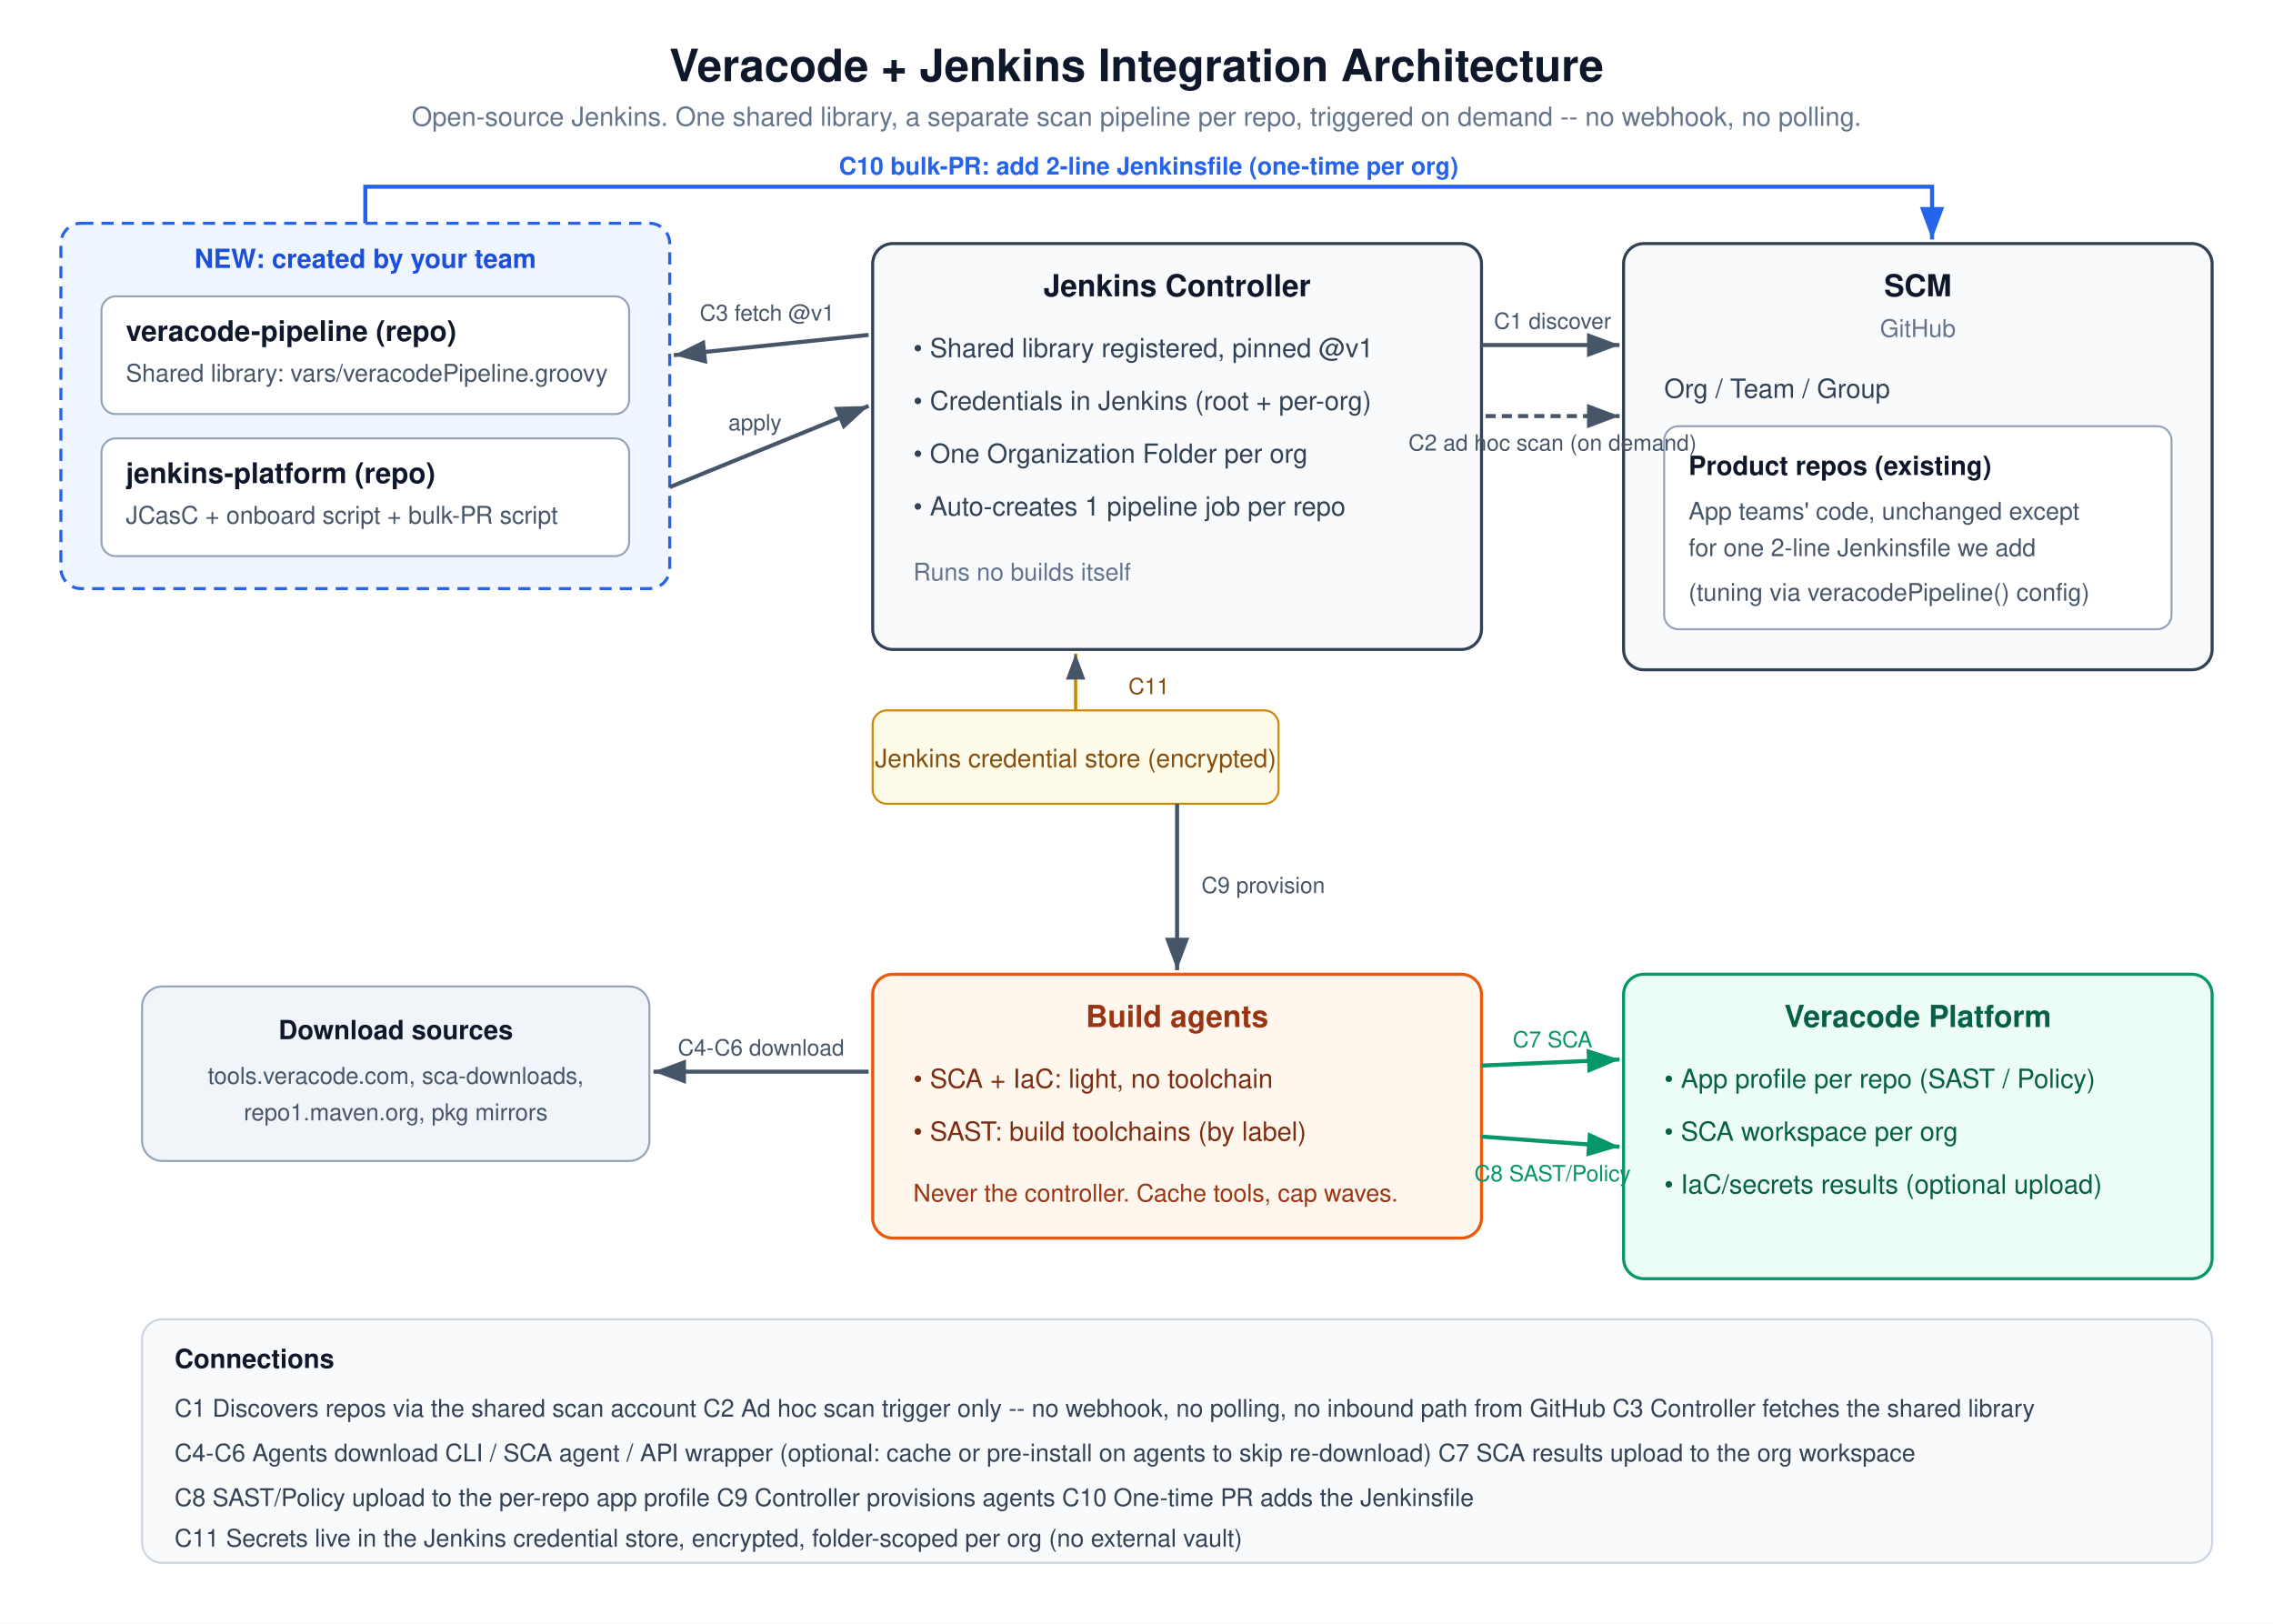
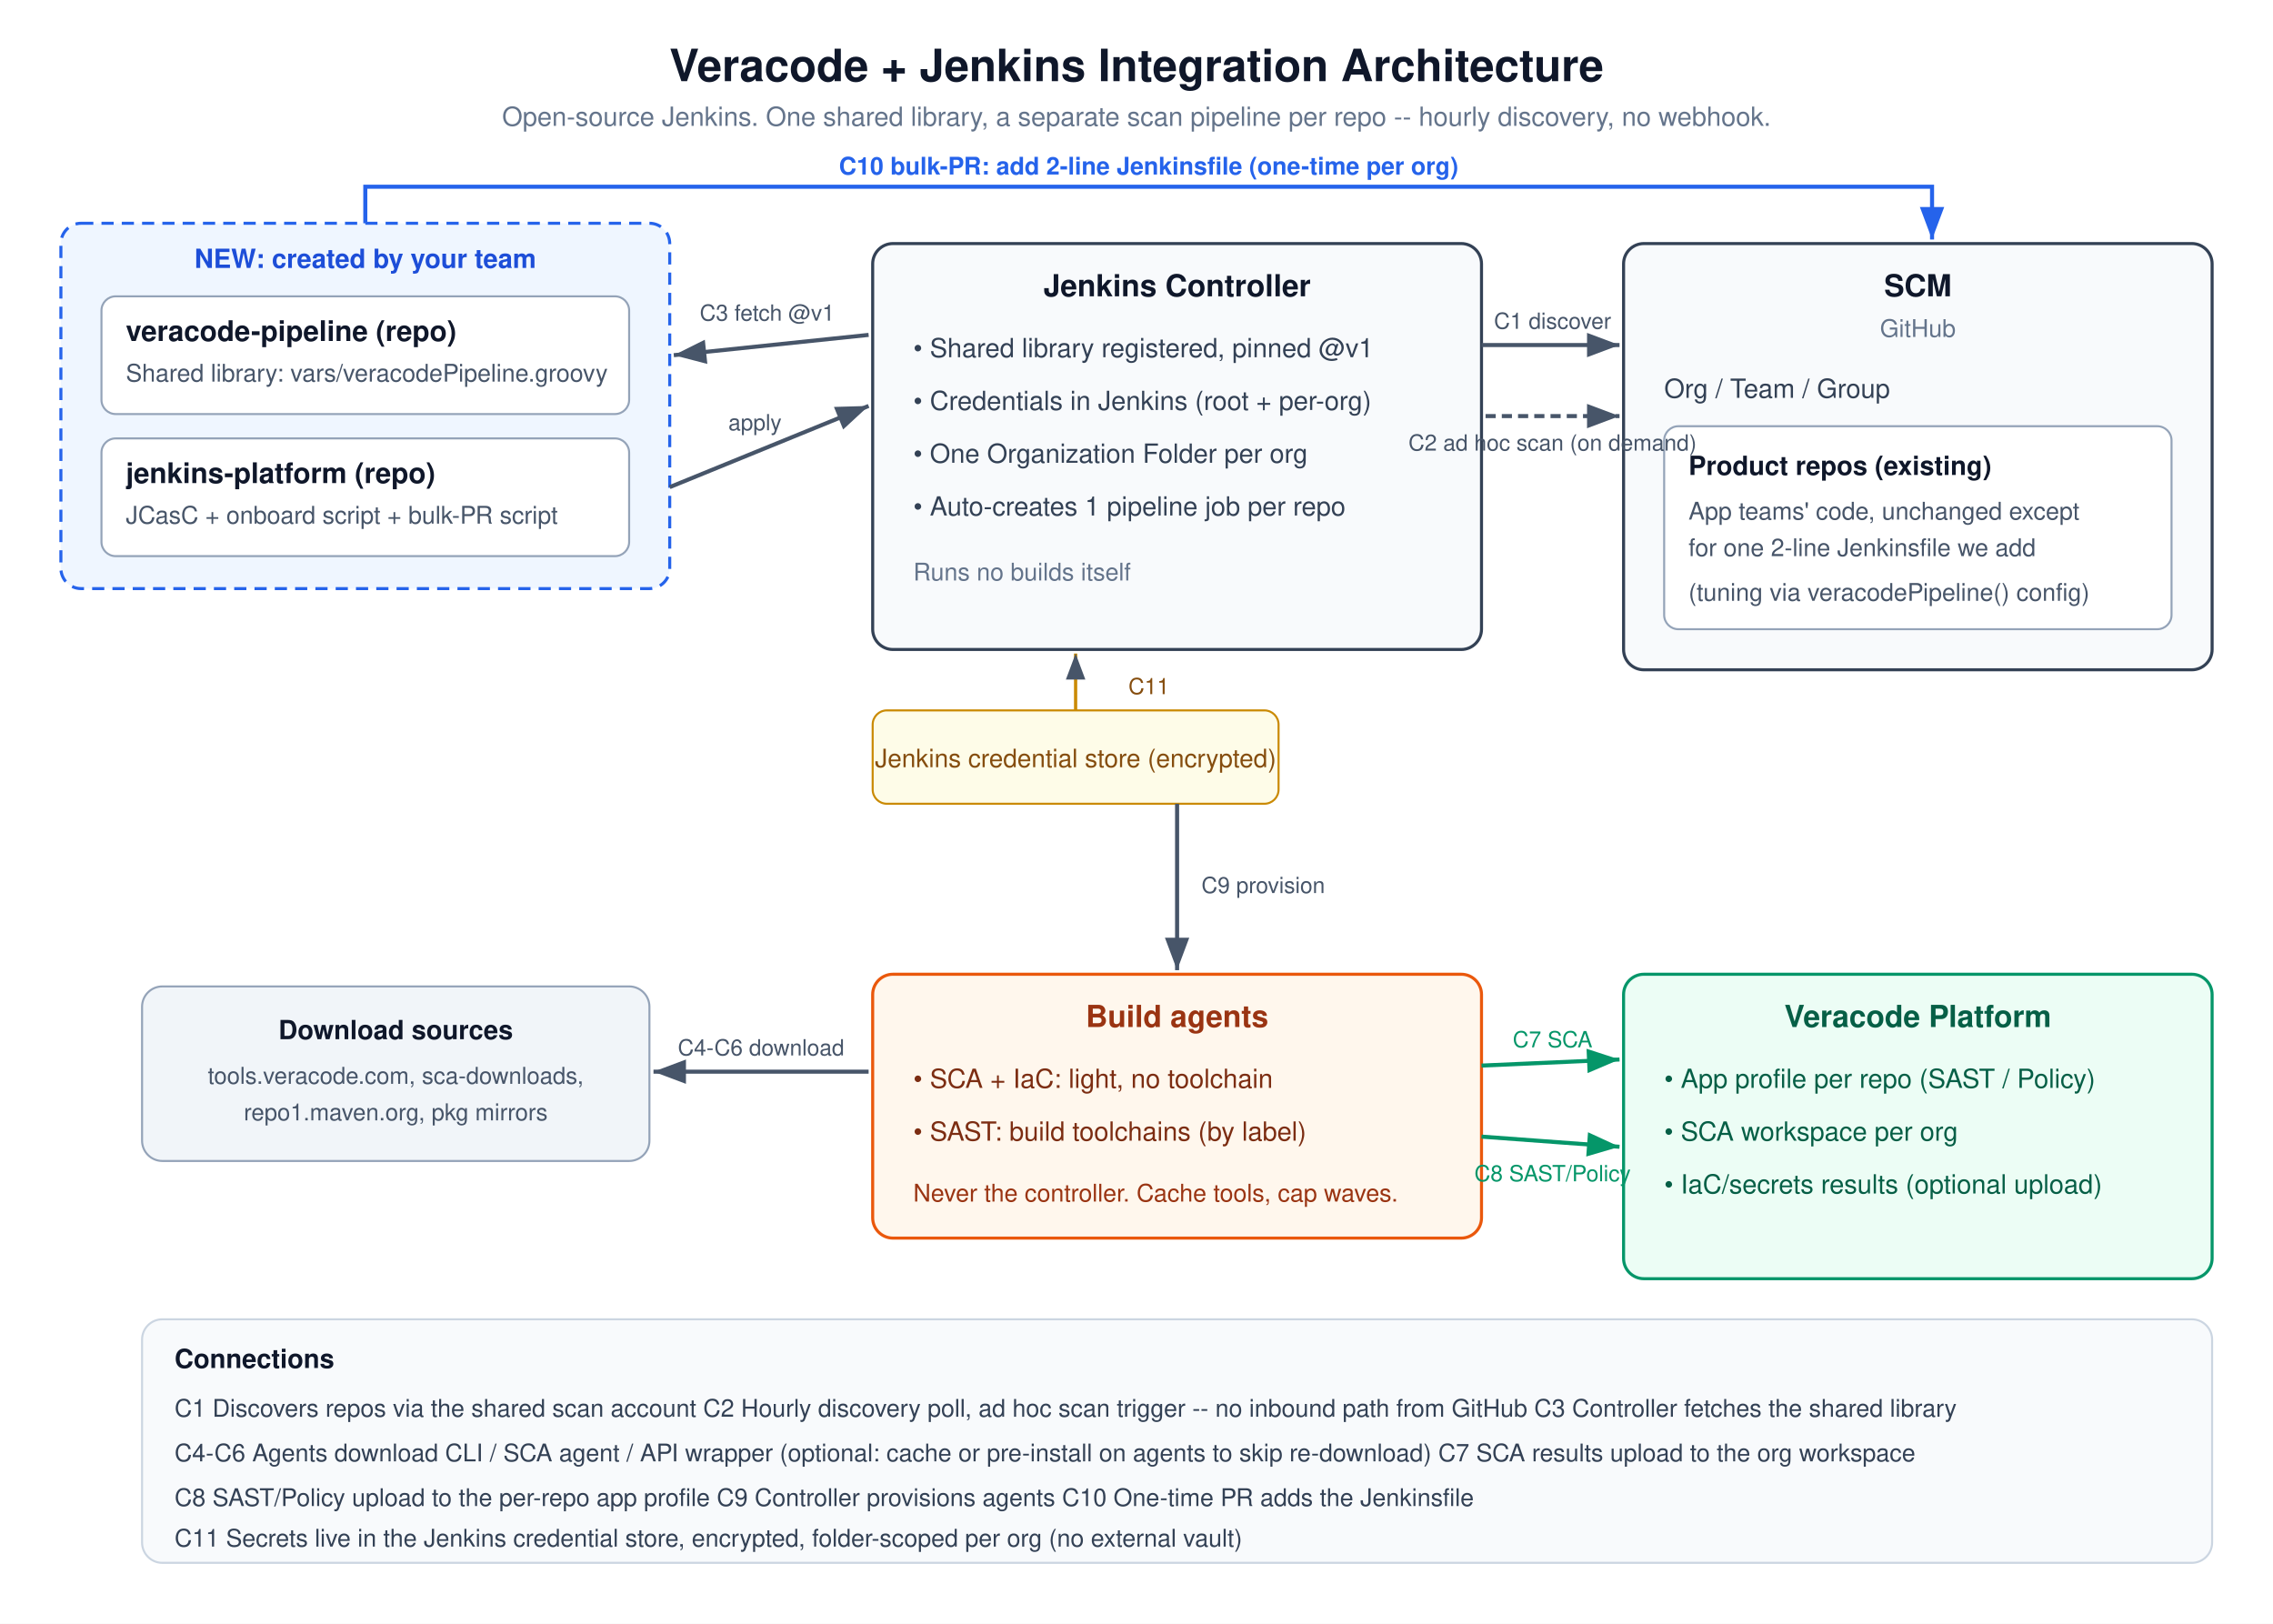
<svg xmlns="http://www.w3.org/2000/svg" viewBox="0 0 1120 800" font-family="Segoe UI, Helvetica, Arial, sans-serif">
  <defs>
    <marker id="arrow" markerWidth="10" markerHeight="10" refX="8" refY="3" orient="auto" markerUnits="strokeWidth">
      <path d="M0,0 L8,3 L0,6 Z" fill="#475569" />
    </marker>
    <marker id="arrowblue" markerWidth="10" markerHeight="10" refX="8" refY="3" orient="auto" markerUnits="strokeWidth">
      <path d="M0,0 L8,3 L0,6 Z" fill="#2563eb" />
    </marker>
    <marker id="arrowgreen" markerWidth="10" markerHeight="10" refX="8" refY="3" orient="auto" markerUnits="strokeWidth">
      <path d="M0,0 L8,3 L0,6 Z" fill="#059669" />
    </marker>
  </defs>
  <rect x="0" y="0" width="1120" height="800" fill="#ffffff" />
  <text x="560" y="40" text-anchor="middle" font-size="22" font-weight="700" fill="#0f172a">Veracode + Jenkins Integration Architecture</text>
-   <text x="560" y="62" text-anchor="middle" font-size="13" fill="#64748b">Open-source Jenkins. One shared library, a separate scan pipeline per repo, triggered on demand -- no webhook, no polling.</text>
+   <text x="560" y="62" text-anchor="middle" font-size="13" fill="#64748b">Open-source Jenkins. One shared library, a separate scan pipeline per repo -- hourly discovery, no webhook.</text>
  <polyline points="180,120 180,92 952,92 952,118" fill="none" stroke="#2563eb" stroke-width="2" marker-end="url(#arrowblue)" />
  <text x="566" y="86" text-anchor="middle" font-size="12" fill="#2563eb" font-weight="600">C10  bulk-PR: add 2-line Jenkinsfile (one-time per org)</text>
  <rect x="30" y="110" width="300" height="180" rx="10" fill="#eff6ff" stroke="#2563eb" stroke-width="1.5" stroke-dasharray="6 4" />
  <text x="180" y="132" text-anchor="middle" font-size="13" font-weight="700" fill="#1d4ed8">NEW: created by your team</text>
  <rect x="50" y="146" width="260" height="58" rx="7" fill="#ffffff" stroke="#94a3b8" />
  <text x="62" y="168" font-size="14" font-weight="700" fill="#0f172a">veracode-pipeline (repo)</text>
  <text x="62" y="188" font-size="12" fill="#475569">Shared library: vars/veracodePipeline.groovy</text>
  <rect x="50" y="216" width="260" height="58" rx="7" fill="#ffffff" stroke="#94a3b8" />
  <text x="62" y="238" font-size="14" font-weight="700" fill="#0f172a">jenkins-platform (repo)</text>
  <text x="62" y="258" font-size="12" fill="#475569">JCasC + onboard script + bulk-PR script</text>
  <rect x="430" y="120" width="300" height="200" rx="10" fill="#f8fafc" stroke="#334155" stroke-width="1.5" />
  <text x="580" y="146" text-anchor="middle" font-size="15" font-weight="700" fill="#0f172a">Jenkins Controller</text>
  <text x="450" y="176" font-size="13" fill="#334155">• Shared library registered, pinned @v1</text>
  <text x="450" y="202" font-size="13" fill="#334155">• Credentials in Jenkins (root + per-org)</text>
  <text x="450" y="228" font-size="13" fill="#334155">• One Organization Folder per org</text>
  <text x="450" y="254" font-size="13" fill="#334155">• Auto-creates 1 pipeline job per repo</text>
  <text x="450" y="286" font-size="12" fill="#64748b">Runs no builds itself</text>
  <rect x="430" y="350" width="200" height="46" rx="7" fill="#fefce8" stroke="#ca8a04" />
  <text x="530" y="378" text-anchor="middle" font-size="12.5" fill="#854d0e">Jenkins credential store (encrypted)</text>
  <rect x="430" y="480" width="300" height="130" rx="10" fill="#fff7ed" stroke="#ea580c" stroke-width="1.5" />
  <text x="580" y="506" text-anchor="middle" font-size="15" font-weight="700" fill="#9a3412">Build agents</text>
  <text x="450" y="536" font-size="13" fill="#7c2d12">• SCA + IaC: light, no toolchain</text>
  <text x="450" y="562" font-size="13" fill="#7c2d12">• SAST: build toolchains (by label)</text>
  <text x="450" y="592" font-size="12" fill="#9a3412">Never the controller. Cache tools, cap waves.</text>
  <rect x="70" y="486" width="250" height="86" rx="10" fill="#f1f5f9" stroke="#94a3b8" />
  <text x="195" y="512" text-anchor="middle" font-size="13" font-weight="700" fill="#0f172a">Download sources</text>
  <text x="195" y="534" text-anchor="middle" font-size="11.5" fill="#475569">tools.veracode.com, sca-downloads,</text>
  <text x="195" y="552" text-anchor="middle" font-size="11.5" fill="#475569">repo1.maven.org, pkg mirrors</text>
  <rect x="800" y="120" width="290" height="210" rx="10" fill="#f8fafc" stroke="#334155" stroke-width="1.5" />
  <text x="945" y="146" text-anchor="middle" font-size="15" font-weight="700" fill="#0f172a">SCM</text>
  <text x="945" y="166" text-anchor="middle" font-size="12" fill="#64748b">GitHub</text>
  <text x="820" y="196" font-size="13" fill="#334155">Org / Team / Group</text>
  <rect x="820" y="210" width="250" height="100" rx="7" fill="#ffffff" stroke="#94a3b8" />
  <text x="832" y="234" font-size="13" font-weight="700" fill="#0f172a">Product repos (existing)</text>
  <text x="832" y="256" font-size="12" fill="#475569">App teams' code, unchanged except</text>
  <text x="832" y="274" font-size="12" fill="#475569">for one 2-line Jenkinsfile we add</text>
  <text x="832" y="296" font-size="12" fill="#475569">(tuning via veracodePipeline() config)</text>
  <rect x="800" y="480" width="290" height="150" rx="10" fill="#ecfdf5" stroke="#059669" stroke-width="1.5" />
  <text x="945" y="506" text-anchor="middle" font-size="15" font-weight="700" fill="#065f46">Veracode Platform</text>
  <text x="820" y="536" font-size="13" fill="#065f46">• App profile per repo (SAST / Policy)</text>
  <text x="820" y="562" font-size="13" fill="#065f46">• SCA workspace per org</text>
  <text x="820" y="588" font-size="13" fill="#065f46">• IaC/secrets results (optional upload)</text>
  <line x1="330" y1="240" x2="428" y2="200" stroke="#475569" stroke-width="2" marker-end="url(#arrow)" />
  <text x="372" y="212" text-anchor="middle" font-size="11" fill="#475569">apply</text>
  <line x1="428" y1="165" x2="332" y2="175" stroke="#475569" stroke-width="2" marker-end="url(#arrow)" />
  <text x="378" y="158" text-anchor="middle" font-size="11" fill="#475569">C3 fetch @v1</text>
  <line x1="730" y1="170" x2="798" y2="170" stroke="#475569" stroke-width="2" marker-end="url(#arrow)" />
  <text x="765" y="162" text-anchor="middle" font-size="11" fill="#475569">C1 discover</text>
  <line x1="732" y1="205" x2="798" y2="205" stroke="#475569" stroke-width="2" stroke-dasharray="5 3" marker-end="url(#arrow)" />
  <text x="765" y="222" text-anchor="middle" font-size="11" fill="#475569">C2 ad hoc scan (on demand)</text>
  <line x1="580" y1="396" x2="580" y2="478" stroke="#475569" stroke-width="2" marker-end="url(#arrow)" />
  <text x="592" y="440" font-size="11" fill="#475569">C9 provision</text>
  <line x1="530" y1="350" x2="530" y2="322" stroke="#ca8a04" stroke-width="1.6" marker-end="url(#arrow)" />
  <text x="556" y="342" font-size="11" fill="#854d0e">C11</text>
  <line x1="428" y1="528" x2="322" y2="528" stroke="#475569" stroke-width="2" marker-end="url(#arrow)" />
  <text x="375" y="520" text-anchor="middle" font-size="11" fill="#475569">C4-C6 download</text>
  <line x1="730" y1="525" x2="798" y2="522" stroke="#059669" stroke-width="2" marker-end="url(#arrowgreen)" />
  <text x="765" y="516" text-anchor="middle" font-size="11" fill="#059669">C7 SCA</text>
  <line x1="730" y1="560" x2="798" y2="565" stroke="#059669" stroke-width="2" marker-end="url(#arrowgreen)" />
  <text x="765" y="582" text-anchor="middle" font-size="11" fill="#059669">C8 SAST/Policy</text>
  <rect x="70" y="650" width="1020" height="120" rx="10" fill="#f8fafc" stroke="#cbd5e1" />
  <text x="86" y="674" font-size="13" font-weight="700" fill="#0f172a">Connections</text>
-   <text x="86" y="698" font-size="12" fill="#334155">C1  Discovers repos via the shared scan account      C2  Ad hoc scan trigger only -- no webhook, no polling, no inbound path from GitHub      C3  Controller fetches the shared library</text>
+   <text x="86" y="698" font-size="12" fill="#334155">C1  Discovers repos via the shared scan account      C2  Hourly discovery poll, ad hoc scan trigger -- no inbound path from GitHub      C3  Controller fetches the shared library</text>
  <text x="86" y="720" font-size="12" fill="#334155">C4-C6  Agents download CLI / SCA agent / API wrapper (optional: cache or pre-install on agents to skip re-download)      C7  SCA results upload to the org workspace</text>
  <text x="86" y="742" font-size="12" fill="#334155">C8  SAST/Policy upload to the per-repo app profile      C9  Controller provisions agents      C10  One-time PR adds the Jenkinsfile</text>
  <text x="86" y="762" font-size="12" fill="#334155">C11  Secrets live in the Jenkins credential store, encrypted, folder-scoped per org (no external vault)</text>
</svg>
